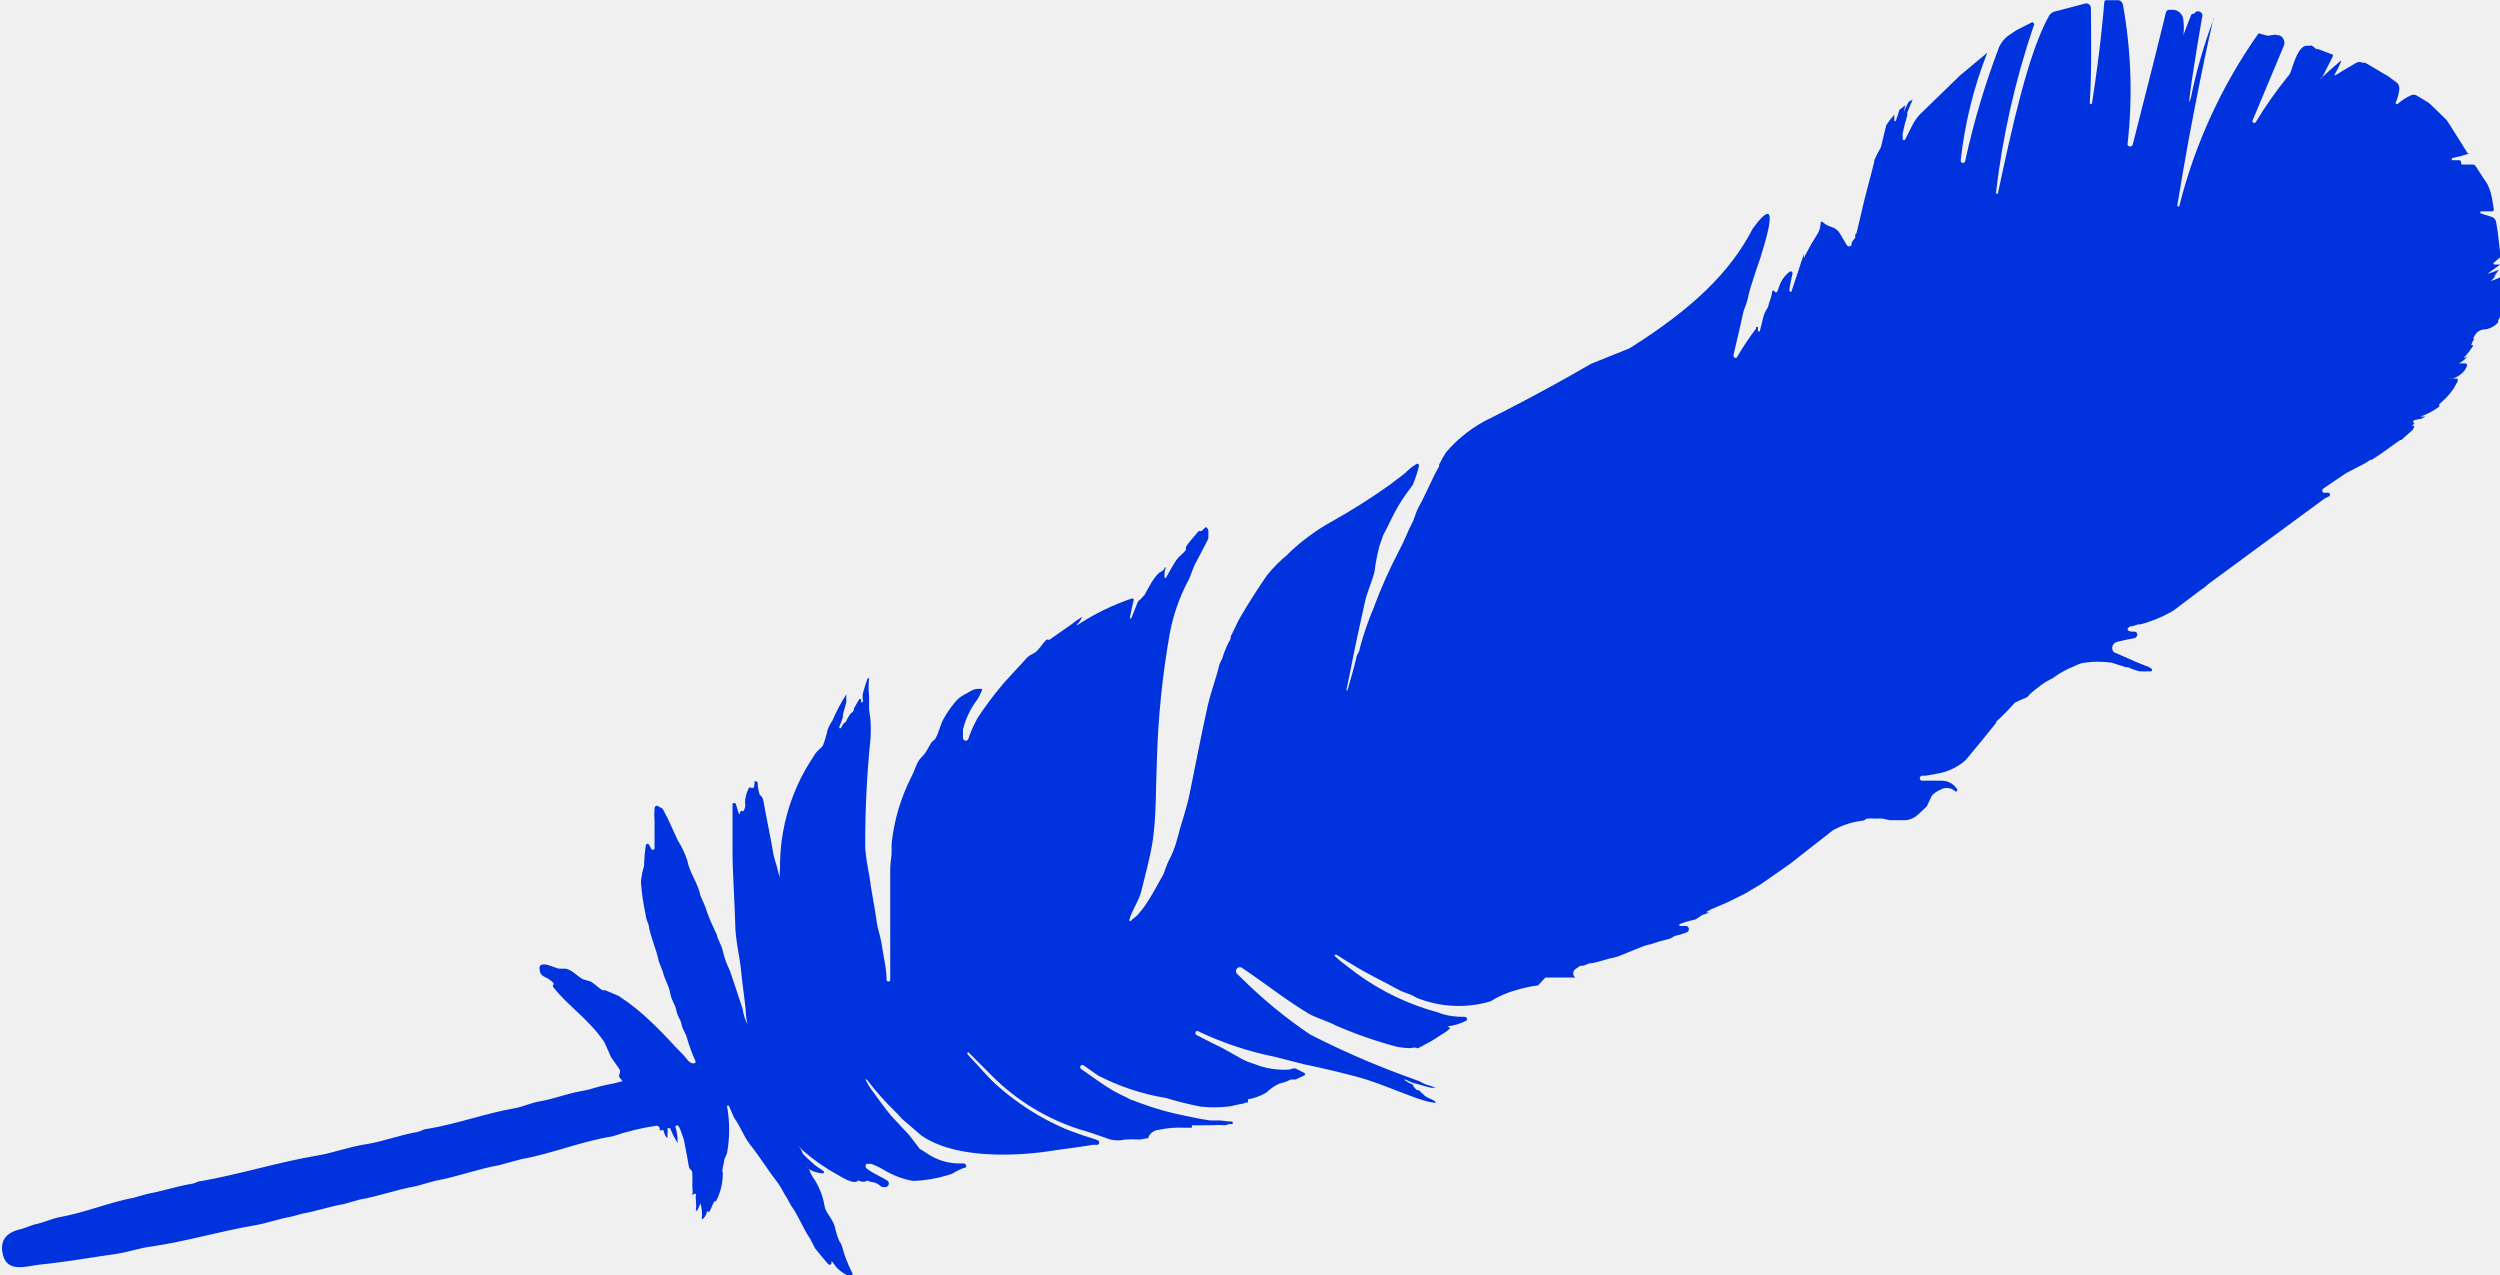
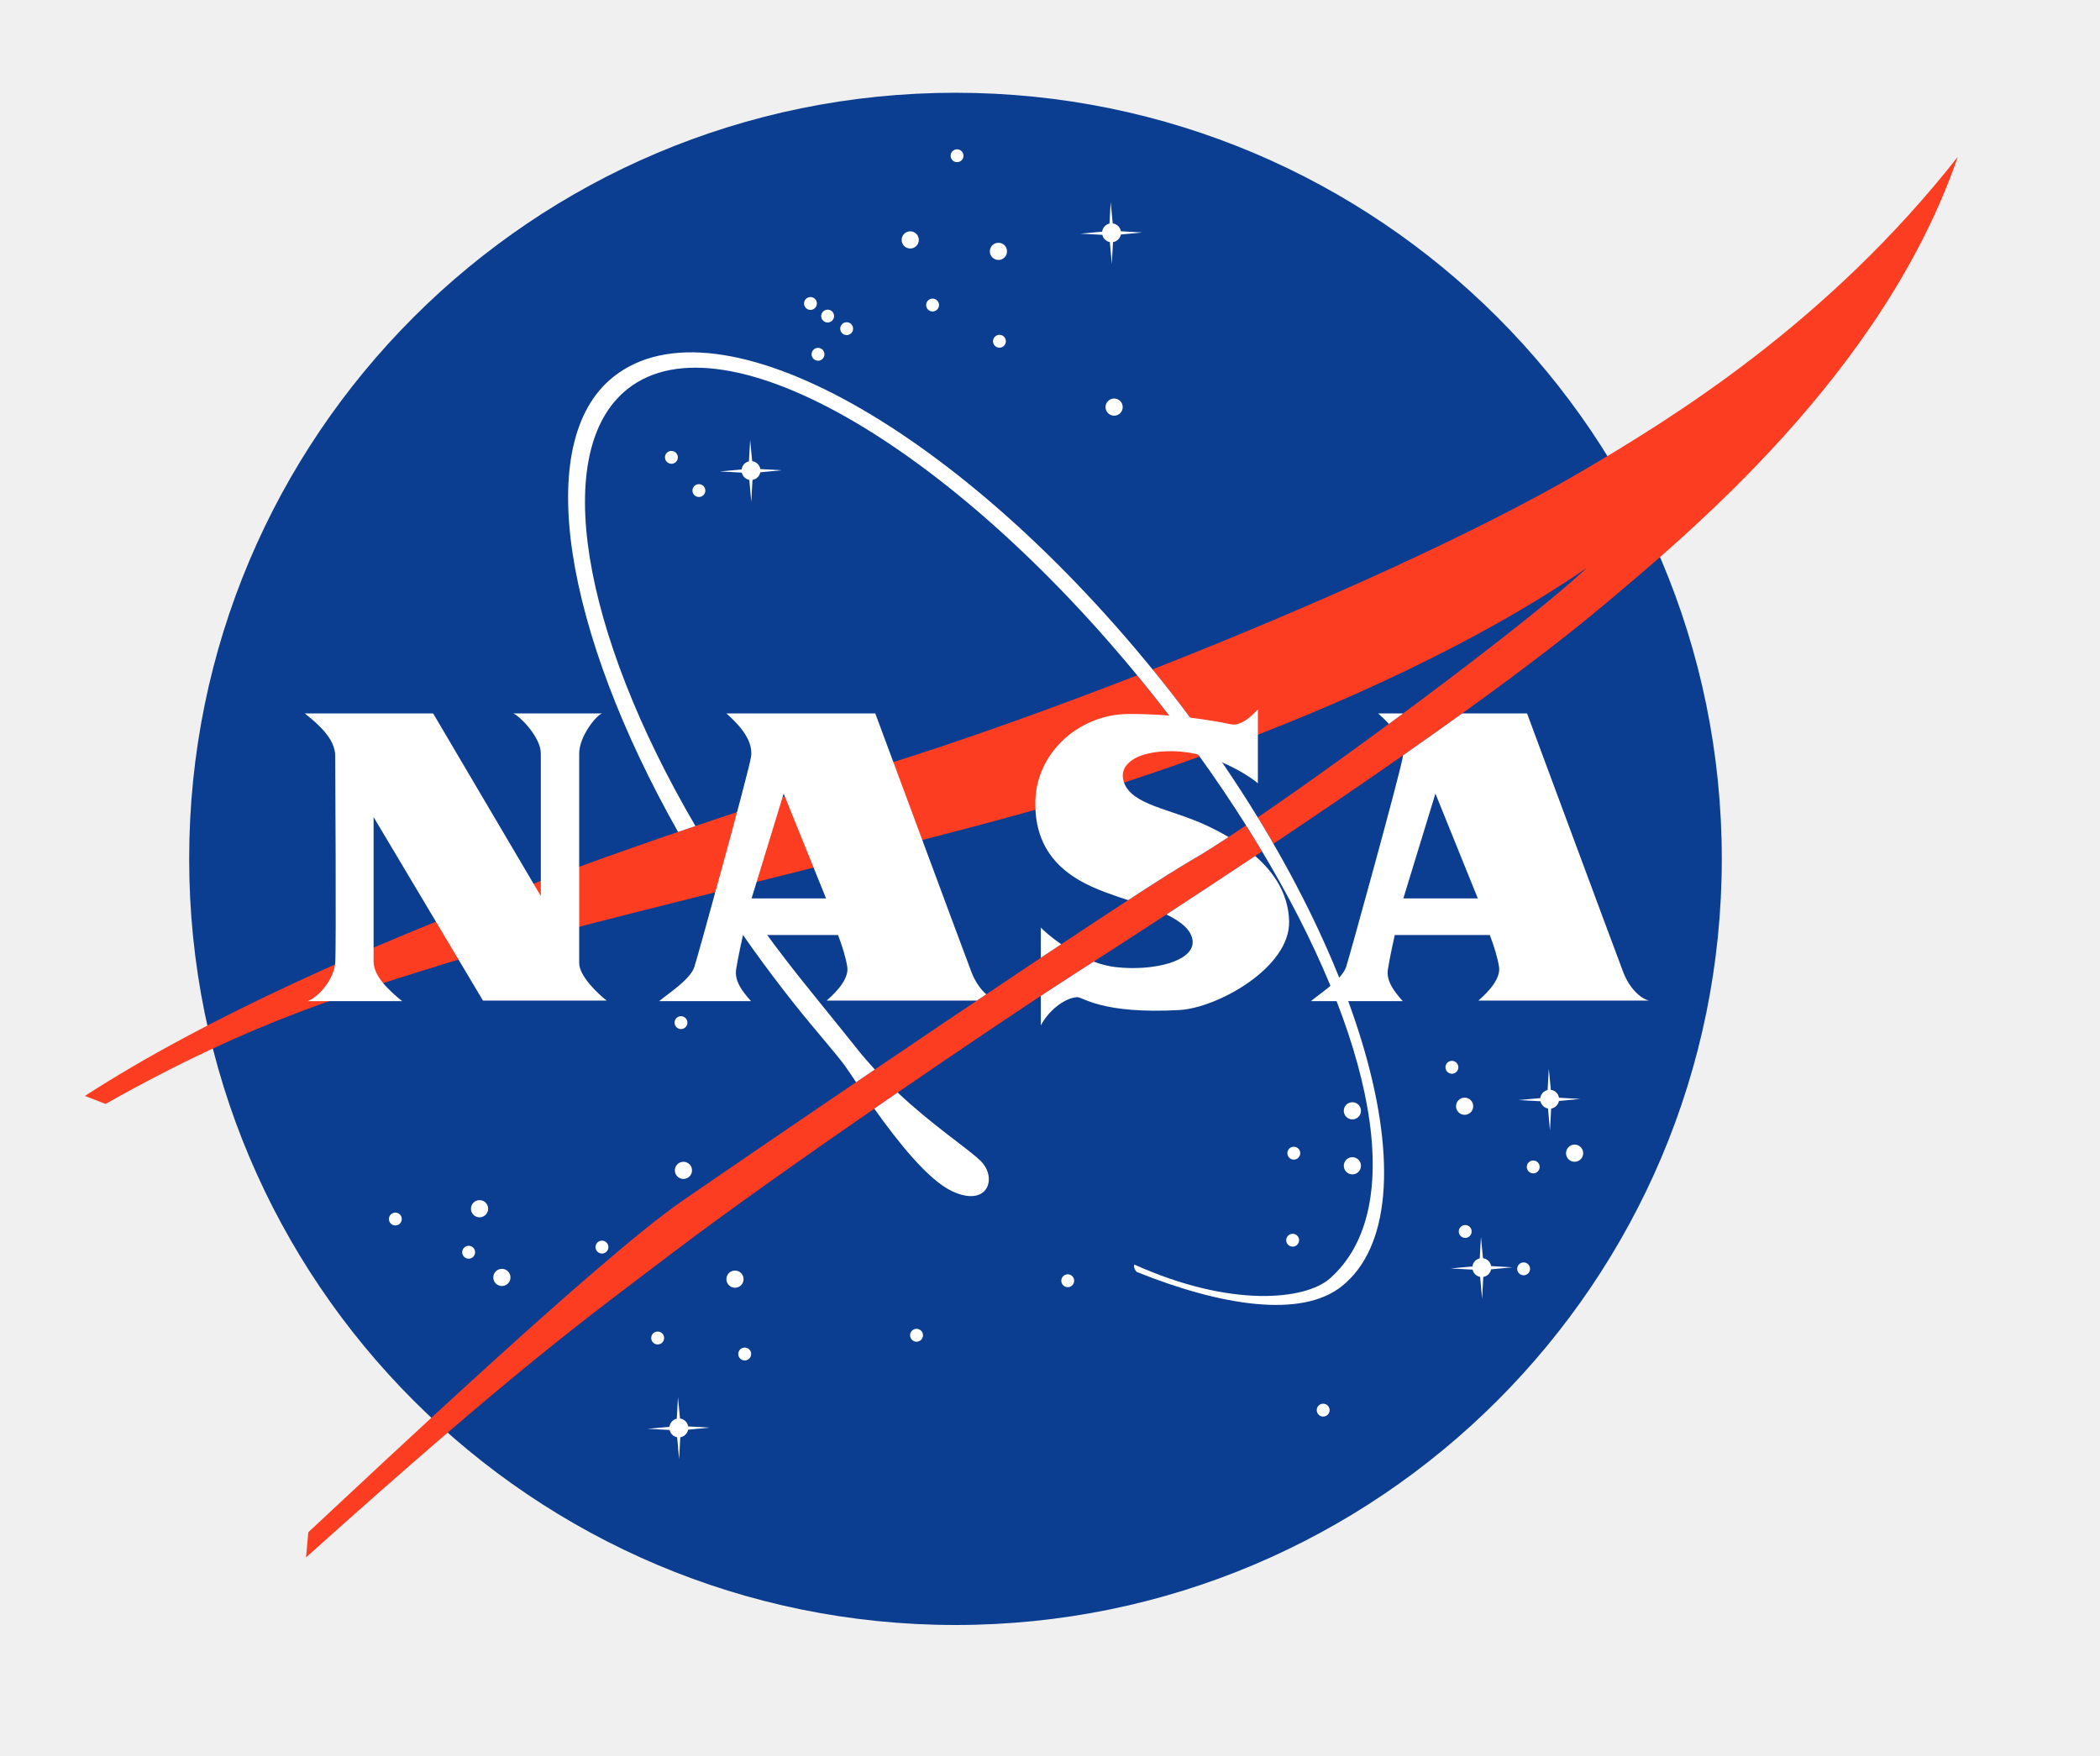
- <svg xmlns="http://www.w3.org/2000/svg" viewBox="0 0 110 56.05" height="225.3" width="442">
-   <defs>
-     <style>.cls-1{fill:#03d;fill-rule:evenodd;}</style>
-   </defs>
-   <g id="Layer_2">
-     <g id="Layer_1-2">
-       <path class="cls-1" d="M63.11,48.58Z" />
-       <path class="cls-1" d="M110,13.09l0-.64v0l0-.25a0,0,0,0,0,0,0h0l-.4.16s0,0,0,0l.23-.25s0,0,0,0l-.1.06s0,0,0,0l.22-.31s0-.05,0,0a4.86,4.86,0,0,1-.5.18s.35-.27.56-.41a0,0,0,0,0,0,0s0,0,0,0l-.27,0a.05.05,0,0,1,0-.09l.22-.19a.14.14,0,0,0,.06-.15l-.12-1-.07-.44a.3.3,0,0,0-.17-.22l-.48-.15a.05.05,0,0,1,0-.1h.47a.08.08,0,0,0,.08-.08l-.07-.43a2.43,2.43,0,0,0-.21-.68L109,7.41s0,0-.06-.09a.15.15,0,0,0-.15-.09l-.43,0a.06.06,0,0,1-.07-.08.09.09,0,0,0-.09-.11h-.32s0-.09,0-.09a6.92,6.92,0,0,0,.79-.21h0v0h-.09s-.89-1.43-.93-1.47l-.74-.72-.1-.07-.48-.29a.27.27,0,0,0-.26,0,2.21,2.21,0,0,0-.58.38s-.1,0-.08-.06a1.94,1.94,0,0,0,.16-.59.33.33,0,0,0-.13-.31h0l-.37-.27-1-.59-.06,0-.05,0a.31.31,0,0,0-.28,0c-.29.17-.62.36-.92.55a0,0,0,0,1-.05,0c.11-.19.21-.4.3-.6,0,0,0-.07-.06,0-.29.24-.61.53-.77.69s-.06,0,0,0l.46-.91a.07.07,0,0,0-.06-.11L102,2.15l-.08,0L101.73,2a.1.1,0,0,0-.09,0,.33.33,0,0,1-.13,0c-.38,0-.58.76-.71,1.12a.58.58,0,0,1-.15.25,18.38,18.38,0,0,0-1.4,2,.08.08,0,0,1-.14-.07L100.49,2a.35.35,0,0,0-.21-.46l-.07,0a.31.31,0,0,0-.23,0l-.07,0a.32.32,0,0,1-.22,0l-.22-.06a.09.09,0,0,0-.11,0,22.82,22.82,0,0,0-3.47,7.57c0,.06-.1,0-.09,0,.67-4.17,1.45-7.65,1.6-8.28,0,0,0-.05,0,0l0,0s0,0,0,0h0a0,0,0,0,0,0,0l0,.06h0a21.92,21.92,0,0,0-1,3.46c-.27,1,.32-2.55.49-3.53A.11.11,0,0,0,96.54.6h0a.11.11,0,0,0-.14.07c-.09.23-.2.51-.33.86a2.87,2.87,0,0,0,0-.65.49.49,0,0,0-.42-.46l-.17,0a.16.16,0,0,0-.18.12c-.22.92-.66,2.68-1.46,5.81a.12.12,0,0,1-.23,0A21.13,21.13,0,0,0,93.41.2.25.25,0,0,0,93.23,0H93l-.33,0a.08.08,0,0,0-.08.08c-.06.72-.2,2.25-.54,4.44a.05.05,0,0,1-.1,0C92.05,3,92,1.21,92,.35a.21.21,0,0,0-.23-.21L90.44.49a.42.42,0,0,0-.28.19v0c-.92,1.63-1.65,5-2.25,7.81,0,.06-.1,0-.09,0a35.64,35.64,0,0,1,1.66-7.36A.08.08,0,0,0,89.35,1l-.61.31-.32.21a1.27,1.27,0,0,0-.46.54,35.14,35.14,0,0,0-1.49,5,.1.1,0,0,1-.2,0,18.44,18.44,0,0,1,1.17-4.75,0,0,0,0,0,0,0h0l-1.2,1L84.5,5a1.9,1.9,0,0,0-.35.49l-.32.63a.06.06,0,0,1-.11,0h0s0,0,0,0l0-.16a.2.2,0,0,1,0-.11,7.44,7.44,0,0,1,.2-.78.65.65,0,0,1,0-.13c.07-.18.18-.43.24-.57h0l-.18.1a2.78,2.78,0,0,0-.21.46s0,0,0,0v0l.06-.31h0l-.26.21a4.7,4.7,0,0,1-.16.49s-.06,0-.06,0,0-.18,0-.28h0a3.34,3.34,0,0,0-.35.45c-.09.32-.15.66-.25,1h0a4.07,4.07,0,0,0-.28.55l0,.05c-.18.77-.42,1.54-.58,2.31-.06.28-.14.56-.2.83a.16.16,0,0,1-.06.08s0,0,0,0a.59.59,0,0,0,0,.08l0,.06a1.12,1.12,0,0,0-.16.22l0,.09a.12.12,0,0,1-.22,0l-.29-.49a.65.65,0,0,0-.39-.3h0a.91.91,0,0,1-.36-.2h0a.06.06,0,0,0-.1,0h0a1,1,0,0,1-.15.53l-.26.42a0,0,0,0,1,0,0h0a0,0,0,1,0,0,0l-.26.48,0,0-.07.16,0,.05,0-.24s0,0,0,0l-.55,1.66c-.06,0-.1,0-.08-.16s.09-.42.13-.64a.08.08,0,0,0-.13-.08h0a1.29,1.29,0,0,0-.45.63l-.09.24a.07.07,0,0,1-.12,0s0-.1-.11,0a.08.08,0,0,0,0,.06c-.06.29-.09.29-.18.62l-.15.27a3.6,3.6,0,0,0-.12.44l-.09.36a0,0,0,1,1-.08,0v0l0-.08s0-.09,0-.11-.08,0-.08,0l0,.06h0a13.57,13.57,0,0,0-.86,1.29.07.07,0,0,1-.06,0h0a.07.07,0,0,1-.07-.09v-.06c.15-.64.3-1.27.44-1.91a4,4,0,0,0,.18-.53c.08-.5.61-1.92.58-1.89.41-1.29.45-1.76.33-1.84h0c-.14-.08-.48.35-.69.64-1,1.94-2.67,3.52-5.3,5.19h0l-.13.08h0L70,16c-2.12,1.24-4.34,2.35-4.38,2.37a5.9,5.9,0,0,0-2,1.53s0,0,0,0v0s0,0,0,0,0,0,0,0a4.9,4.9,0,0,0-.3.54.25.25,0,0,1,0,.07c-.34.59-.57,1.21-.9,1.79-.13.23-.18.52-.31.75s-.33.77-.53,1.13a21.2,21.2,0,0,0-1.13,2.53,14.16,14.16,0,0,0-.62,1.8c0,.11-.08.22-.13.33-.11.51-.27,1-.41,1.52a.05.05,0,0,1-.05,0h0a0,0,0,0,1,0,0c.05-.22.09-.45.14-.67.21-1.09.44-2.16.68-3.23.1-.44.31-.88.42-1.32A7.86,7.86,0,0,1,60.7,24l.16-.46c.24-.44.43-.9.69-1.33s.4-.59.61-.88a5.5,5.5,0,0,0,.27-.82.08.08,0,0,0-.13-.09h0a2.52,2.52,0,0,0-.47.38c-.14.12-.3.23-.47.36h0l-.15.12a27.47,27.47,0,0,1-2.62,1.66,9.38,9.38,0,0,0-1.8,1.31h0l-.15.15h0a6.31,6.31,0,0,0-.89.9c-.42.61-.82,1.23-1.19,1.87-.15.26-.26.55-.41.82,0,.08,0,.16-.08.24a4.62,4.62,0,0,0-.29.73,2.39,2.39,0,0,0-.13.28c-.14.6-.37,1.19-.51,1.8-.29,1.29-.53,2.59-.8,3.89-.14.69-.39,1.35-.55,2a4.35,4.35,0,0,1-.4,1c-.07.18-.14.35-.2.53-.26.46-.51.94-.81,1.38a4.78,4.78,0,0,1-.34.42c-.09.1-.22.16-.29.26h0a.05.05,0,0,1-.06-.05c.11-.44.43-.84.53-1.28.18-.76.4-1.5.51-2.28.15-1.09.12-2.21.17-3.34a38,38,0,0,1,.57-5.71,8.2,8.2,0,0,1,.81-2.32c.13-.24.19-.53.32-.76s.34-.66.52-1l.05-.1,0-.15a.3.3,0,0,1,0-.08s0-.08,0-.11-.07-.19-.14-.14-.11.14-.17.15a.14.14,0,0,1-.11,0s-.41.47-.51.61l-.06.11,0,.12,0,0c-.13.17-.3.27-.42.44s-.32.54-.47.8c0,0,0,0,0,0a.05.05,0,0,1-.05-.07.14.14,0,0,0,0-.06c0-.11,0-.23.07-.34a0,0,0,0,0-.07,0l0,.05a.46.46,0,0,1-.17.14c-.27.14-.58.79-.7,1a2.2,2.2,0,0,1-.3.31l-.28.7v0l-.07.07s0,0,0,0,0,0,0,0v-.1l.16-.74a.06.06,0,0,0-.07-.07l0,0a10.35,10.35,0,0,0-2.4,1.17s-.08,0,0-.05.18-.25.21-.31h0s0,0,0,0a3.46,3.46,0,0,0-.46.32l-1,.7a.11.11,0,0,0-.13,0l0,0c-.12.13-.23.29-.35.42a.73.73,0,0,1-.26.2h0a.72.72,0,0,0-.25.18l-1,1.09h0A15.67,15.67,0,0,0,43,31.6a5.88,5.88,0,0,0-.33.72l-.06.17a.14.14,0,0,1-.09.09h0a.13.13,0,0,1-.15-.14c0-.12,0-.23,0-.35A3.63,3.63,0,0,1,43,30.77l.08-.13.13-.28a0,0,0,0,0,0-.06H43a.61.61,0,0,0-.24.07h0l-.34.19a1.23,1.23,0,0,0-.41.34,4.72,4.72,0,0,0-.51.75c-.14.26-.19.59-.35.85-.06.07-.14.11-.19.19s-.16.3-.25.43-.21.22-.3.36-.19.47-.31.69a8.48,8.48,0,0,0-.87,2.94c0,.16,0,.3,0,.47a6.2,6.2,0,0,0-.06.62c0,1.28,0,2.63,0,3.9,0,.3,0,.68,0,1a.08.08,0,0,1-.16,0h0c0-.52-.15-1.06-.22-1.59-.05-.34-.17-.61-.22-1-.09-.66-.24-1.34-.32-2a10.58,10.58,0,0,1-.18-1.18,44.67,44.67,0,0,1,.23-4.81,6.33,6.33,0,0,0,0-.87l-.06-.45c0-.19,0-.41,0-.59a3.44,3.44,0,0,1,0-.78,0,0,0,0,0,0,0h0a0,0,0,0,0-.06,0c-.06.15-.14.4-.2.62s0,.39,0,.39-.07.09-.09.06l0-.15a0,0,0,0,0-.08,0c-.09.14-.16.28-.24.42v.06a.25.25,0,0,1-.13.14h0a1.63,1.63,0,0,0-.22.38l0,0-.09.06a1.58,1.58,0,0,0-.13.22,0,0,0,0,1-.07,0h0a0,0,0,0,1,0-.06,4,4,0,0,0,.15-.4c0-.23.12-.47.16-.71a3.16,3.16,0,0,1,0-.32,0,0,0,0,0,0,0h0a0,0,0,0,0,0,0,7.46,7.46,0,0,0-.61,1.15,1.88,1.88,0,0,0-.22.42,4.18,4.18,0,0,1-.2.68c-.09.14-.24.22-.33.35s-.29.46-.43.69A8.73,8.73,0,0,0,34.39,37a9.54,9.54,0,0,0-.07,1.22,1.55,1.55,0,0,0,0,.43c0-.05-.06-.2-.08-.29-.05-.28-.16-.51-.21-.79-.13-.79-.31-1.59-.44-2.34a.42.42,0,0,0-.16-.27,1.52,1.52,0,0,1-.09-.52.08.08,0,0,0-.07-.07h0a.08.08,0,0,0-.07,0c0,.1,0,.2-.05.29a0,0,0,0,1-.09,0h0a.05.05,0,0,0,0,0,.07.07,0,0,0-.11,0,1.62,1.62,0,0,0-.16.5.83.83,0,0,0,0,.22.42.42,0,0,1-.1.32l0,0h0a.06.06,0,0,0-.11,0,.25.25,0,0,0-.05.15h0c-.06-.16-.1-.32-.15-.48a.08.08,0,0,0-.15,0c0,.14,0,.29,0,.43,0,.5,0,1,0,1.56,0,1.07.09,2.16.12,3.26,0,.71.19,1.39.26,2.1s.14,1.11.2,1.7a3,3,0,0,0,.08.65,2.46,2.46,0,0,1-.22-.71l-.55-1.65a3.9,3.9,0,0,1-.32-.89c-.05-.25-.22-.48-.26-.7l-.15-.33a6.37,6.37,0,0,1-.36-.91l-.21-.48c-.1-.54-.48-1-.58-1.55a4.06,4.06,0,0,0-.42-.89c-.15-.33-.3-.66-.46-1-.08-.11-.12-.27-.21-.39L29,35.49a.11.11,0,0,0-.2.06,3.58,3.58,0,0,0,0,.58.07.07,0,0,1,0,.07.14.14,0,0,0,0,.07c0,.34,0,.71,0,1.06a.08.08,0,0,1-.15,0l-.09-.17a.08.08,0,0,0-.14,0,6.7,6.7,0,0,0-.08.92,3.94,3.94,0,0,0-.14.7,9.69,9.69,0,0,0,.21,1.46c0,.15.08.3.13.45.07.51.34,1.05.44,1.58l.19.49c.06.3.27.61.32.93s.22.49.27.76.19.4.23.62.2.4.24.61a8,8,0,0,0,.37,1,.06.06,0,0,1-.06.09h0c-.2.06-.37-.27-.5-.39-.43-.43-.84-.91-1.29-1.33a9.78,9.78,0,0,0-1.53-1.24l-.59-.25c-.05,0-.08,0-.12,0-.19-.11-.33-.27-.51-.38l-.37-.11c-.24-.14-.48-.42-.75-.46-.1,0-.18,0-.27,0s-.39-.14-.58-.18a.86.86,0,0,0-.16,0,.14.14,0,0,0-.13.17h0c0,.36.23.34.45.5s.12.15.2.19v0h0a.08.08,0,0,0-.05.13c.5.64,1.13,1.11,1.65,1.68a5.89,5.89,0,0,1,.6.74l.3.67.35.5c.1.14,0,.22,0,.32s.1.13.15.23a5.73,5.73,0,0,1-.69.16c-.37.07-.72.21-1.07.27-.64.1-1.27.36-1.89.46-.39.07-.7.23-1.08.3-1.28.22-2.57.7-3.85.91-.18,0-.28.11-.46.14-.76.13-1.5.42-2.27.54s-1.38.37-2.1.49c-1.72.29-3.43.83-5.14,1.13-.15,0-.23.09-.36.11-.66.1-1.35.34-2,.45l-.59.17c-1,.18-2.12.64-3.19.84-.42.07-.8.27-1.2.34l-.53.19c-.7.14-.94.5-.87,1,.14,1,1.07.63,1.67.57,1.1-.11,2.23-.31,3.35-.47.55-.08,1-.26,1.59-.33,1.48-.22,3-.67,4.46-.92.57-.09,1.11-.3,1.66-.39l.47-.13c.59-.1,1.23-.32,1.82-.42l.71-.2c.82-.14,1.67-.45,2.48-.59l.86-.24c.92-.16,1.86-.52,2.78-.68l1-.27c1.31-.23,2.65-.79,4-1a10.9,10.9,0,0,1,1.94-.47.15.15,0,0,1,.14.12h0a.09.09,0,0,0,0,.08.1.1,0,0,0,.08,0s.07,0,.08,0,.06.3.18.34h0s0,0,0,0,0-.12,0-.18a1.21,1.21,0,0,0,0-.25s0,0,0,0h0a0,0,0,0,1,0,0,.07.07,0,0,0,0,0c.05,0,.06,0,.07,0s0,0,.05,0a3.05,3.05,0,0,0,.24.51.76.76,0,0,1,.08.15h0a1.83,1.83,0,0,0-.09-.71s0-.06.05-.07h0s0,0,.06,0a.54.54,0,0,1,.09.15l.17.47c.06.36.15.74.2,1.08s.15.19.17.38a5.62,5.62,0,0,1,0,.58,1.48,1.48,0,0,1,0,.42h0l.07-.07s.06,0,.08,0h0a.11.11,0,0,1,0,.11c0,.2.05.42,0,.63a0,0,0,0,0,.06,0,1.87,1.87,0,0,0,.15-.32v0h0a1.71,1.71,0,0,1,.06.66s0,.07.07,0a.5.5,0,0,0,.16-.35h0v0c0,.05.05.09.1.05s.13-.3.22-.45v0h.07a2.56,2.56,0,0,0,.3-1.12.75.75,0,0,0,0-.15.19.19,0,0,1,0-.16l0,0,0-.06a2.14,2.14,0,0,0,.06-.27c0-.12.1-.25.13-.37A5.71,5.71,0,0,0,32,48.72a.05.05,0,0,1,0-.07h0a.05.05,0,0,1,.07,0c.08.17.15.34.23.52.28.38.43.84.71,1.19.43.54.8,1.15,1.23,1.7.15.2.25.45.39.65l.18.33c.32.43.52,1,.84,1.46l.21.41c.19.25.39.47.57.69a.09.09,0,0,0,.15,0,.13.13,0,0,0,0-.06h0a.06.06,0,0,0,0-.06,0,0,0,0,1,0,0h0a0,0,0,0,1,0,0c.11.08.18.25.29.34a1.71,1.71,0,0,0,.43.29A.06.06,0,0,0,37.5,56a5.83,5.83,0,0,1-.46-1.2.75.75,0,0,0-.11-.2,3.25,3.25,0,0,1-.19-.6c-.08-.36-.42-.66-.46-.94a3.07,3.07,0,0,0-.53-1.3c-.08-.11-.11-.28-.19-.38s0-.05,0,0,.18.13.28.17a2,2,0,0,0,.35.07.06.06,0,0,0,.05-.1c-.13-.1-.29-.18-.41-.29s-.38-.33-.51-.48a1.6,1.6,0,0,0-.1-.23l-.09-.13s0,0,0,0h0s0,0,0,0l.17.2a8.4,8.4,0,0,0,1.52,1.07c.18.1.77.49.94.27.12.06.31.09.4,0,.12.08.24.06.37.11s.18.12.28.18l.1,0a.16.16,0,0,0,.14-.28h0c-.25-.16-.55-.28-.8-.45a.94.94,0,0,1-.12-.09.13.13,0,0,1,0-.2h0a.16.16,0,0,1,.09,0l.12,0a3.83,3.83,0,0,1,.61.3,3.77,3.77,0,0,0,1.21.45,5.76,5.76,0,0,0,1.53-.25,1.25,1.25,0,0,0,.25-.09h0a2.33,2.33,0,0,1,.5-.24c.14,0,.08-.21-.09-.19h0a2.53,2.53,0,0,1-1.62-.48l-.26-.16L40,49.93h0l-.81-.87h0c-.29-.35-.56-.75-.85-1.13a2.69,2.69,0,0,1-.26-.44,0,0,0,0,1,0,0h0s0,0,.06,0a12.91,12.91,0,0,0,1.33,1.49l.22.24.86.74c2,1.37,5.88.64,5.88.64s1.59-.21,1.63-.24l.09,0h.15a.11.11,0,0,0,0-.2h0l-.2-.07c-.33-.1-.62-.2-.86-.29l-.39-.15a11.09,11.09,0,0,1-3-1.92c-.41-.37-.77-.82-1.16-1.22l-.13-.15s0-.1.06-.06h0l1,1a9.6,9.6,0,0,0,3.94,2.4c.23.05.86.28,1.3.43a1.43,1.43,0,0,0,.65,0h0a4.58,4.58,0,0,1,.64,0l.35-.06.05,0s0,0,0,0a.06.06,0,0,1,0-.09h0A.55.55,0,0,1,51,49.7a4.31,4.31,0,0,1,1.12-.09l.29,0c.06,0,.06-.11,0-.11h0a0,0,0,0,1,0,0,5.81,5.81,0,0,0,.59,0c.11,0,.22,0,.31,0h0l0,0a0,0,0,0,1,0,0,4,4,0,0,1,.59,0c.08,0,.14-.06.2-.05l.11,0a.06.06,0,0,0,0-.11,4,4,0,0,1-.51-.05c-.16,0-.29,0-.44,0-.38-.05-.76-.13-1.13-.21a12.4,12.4,0,0,1-1.92-.54l-.46-.17c-.26-.14-.53-.25-.77-.39-.46-.27-.89-.59-1.33-.9l-.1-.07a.11.11,0,0,1,0-.13.1.1,0,0,1,.15,0l.61.43A10.05,10.05,0,0,0,51.3,48.3a15.35,15.35,0,0,0,1.52.38,5.23,5.23,0,0,0,1.19,0c.14,0,.41-.09.58-.11a.73.73,0,0,0,.24-.07l.08,0a0,0,0,0,0,0-.09h0s0,0,0-.05a2.43,2.43,0,0,0,.8-.29,2,2,0,0,1,.58-.4,2,2,0,0,0,.5-.18l.15,0,.06,0,.39-.18a.06.06,0,0,0,0-.11L57,47h0l-.1,0-.16.05a3.46,3.46,0,0,1-1.51-.23h0l-.32-.11-.24-.11-.89-.5c-.51-.24-.95-.48-1.15-.58a.1.1,0,0,1,0-.15h0a.08.08,0,0,1,.1,0,14.47,14.47,0,0,0,3.36,1.12l1.3.33s1,.2,2.29.54c.89.24,1.74.62,2.6.93.17.06.38.13.55.17l.32.06a0,0,0,0,0,0,0,.06.06,0,0,0,0-.07c-.13-.09-.29-.13-.41-.21s-.11-.11-.18-.16h0a.57.57,0,0,1-.11-.11h0s-.13,0-.17-.08l-.07-.08-.06-.11L62,47.64l-.22-.14,0,0h0s0,0,0,0h0a.08.08,0,0,1,.08,0,2.84,2.84,0,0,0,.32.14c.26.06.52.15.77.21l.22,0s0,0,0,0,0,0,0,0a4,4,0,0,0-.45-.15,2,2,0,0,1-.25-.13l-.82-.3a37.33,37.33,0,0,1-4-1.76,20.69,20.69,0,0,1-3-2.46l-.21-.2h0a.17.17,0,0,1,.23-.26c1,.67,1.91,1.4,2.91,2,.38.21.82.32,1.19.52a19.26,19.26,0,0,0,2.7.94,3.43,3.43,0,0,0,.55.06c.11,0,.22-.06.33,0l.05,0h0l.61-.33.64-.41.16-.14h0a.32.32,0,0,0-.12-.08v0a2.4,2.4,0,0,0,.83-.25h0a.1.1,0,0,0-.07-.17,3.56,3.56,0,0,1-.67-.05,2.42,2.42,0,0,1-.5-.14l-.47-.14a10.81,10.81,0,0,1-3.49-1.86,7.11,7.11,0,0,1-.6-.49,0,0,0,0,1,0,0,.06.06,0,0,1,.09-.05c.25.16.5.32.76.47.63.39,1.3.7,1.95,1.06.2.12.46.17.67.28l.16.09a4.94,4.94,0,0,0,3.23.15,4.16,4.16,0,0,1,1.15-.5,5.15,5.15,0,0,1,.94-.2L68,43h.09c.43,0,1,0,1.23,0a0,0,0,0,0,0,0s0,0,0,0,0,0-.06-.05h0a.24.24,0,0,1,.07-.33l.19-.13a.21.21,0,0,1,.11,0h0a2.24,2.24,0,0,0,.29-.11c.27,0,.79-.21,1.07-.25s1.42-.6,1.6-.58a8.44,8.44,0,0,1,.89-.26l.22-.12a3.51,3.51,0,0,0,.5-.15.15.15,0,0,0,.09-.22l0,0a.13.13,0,0,0-.1-.07h-.23s-.06,0-.06,0a.1.1,0,0,1,0-.08,5.55,5.55,0,0,1,.59-.18c.18,0,.37-.25.51-.25l.21-.09h0l-.16,0v0h0l.26-.14.66-.28.83-.41.7-.42,1.26-.88.37-.29,1.42-1.11a.71.71,0,0,1,.14-.1h0a3.51,3.51,0,0,1,1.26-.4h0c.09,0,.13-.07.19-.09a2.06,2.06,0,0,1,.36,0,2,2,0,0,1,.33,0l.33.07.13,0,.28,0h.26a.93.93,0,0,0,.39-.12.71.71,0,0,0,.14-.1l.1-.09,0,0,.32-.3,0,0L85,35l.09-.09,0,0a1,1,0,0,1,.2-.13l.12-.06a.54.54,0,0,1,.6.07c.08.07.12,0,.11-.06a.79.79,0,0,0-.69-.39h0s-.6,0-.83,0a.11.11,0,0,1-.13-.11.12.12,0,0,1,.1-.11l.17,0h0l.44-.08a2.54,2.54,0,0,0,1.27-.57l.06-.06.72-.87.59-.73h0a.15.15,0,0,1,.06-.11,9.49,9.49,0,0,0,.77-.79,3.42,3.42,0,0,1,.45-.2.57.57,0,0,0,.19-.13l.06,0a0,0,0,1,0,0,0l-.09,0s0,0,0,0h0A7.24,7.24,0,0,1,90,30l.24-.13a.46.46,0,0,0,.15-.09,4,4,0,0,1,.86-.47l.17-.08a1,1,0,0,1,.29-.08,4.09,4.09,0,0,1,1.21,0h0l.63.2.09,0a2.44,2.44,0,0,0,.51.18h.12a.49.49,0,0,0,.17,0h.15l.06,0c.17-.09-.17-.23-.28-.26L94,29.12l-1-.44h0a.28.28,0,0,1,.16-.45c.25-.06.5-.12.75-.16h0a.16.16,0,0,0,.11-.09l0,0a.13.13,0,0,0-.13-.2h-.09s-.15,0-.18-.08.1-.14.12-.15l.06,0,.29-.09.1,0a5.79,5.79,0,0,0,1.45-.61h0l1.15-.87.2-.14h0l.2-.17,5.1-3.75.17-.08a.08.08,0,0,0,.06-.08h0a.09.09,0,0,0-.12-.09l-.14,0s-.07,0-.07-.05a.13.13,0,0,1,0-.1,2.48,2.48,0,0,1,.25-.18h0l.8-.54.83-.43.23-.15.06,0h0l.38-.25.87-.62.05,0h0l.49-.44.07-.11h0a0,0,0,0,0,0-.07.22.22,0,0,0-.11,0s0,0,0,0,.18-.12.11-.12a.07.07,0,0,1,0-.13l.21-.05.06,0,.24-.11a0,0,0,0,0,0,0h-.23s0,0,0,0a3.16,3.16,0,0,0,.83-.44h0a.21.21,0,0,1,0-.11,3.37,3.37,0,0,0,.63-.68l.18-.33h0a0,0,0,0,0,0,0v-.06a.07.07,0,0,1,0-.05v0h0a2.36,2.36,0,0,0-.37,0s0,0,0,0l.13,0a1.06,1.06,0,0,0,.52-.33l0,0s.29-.37,0-.34h-.17l-.06,0s0,0,0,0a1.19,1.19,0,0,0,.36-.28l0,0s0,0,0,0a.46.46,0,0,0-.16.06h0s0,0,0,0a4.42,4.42,0,0,0,.41-.52.08.08,0,0,0,0-.07h0l0,0a0,0,0,0,1-.07,0v0a.08.08,0,0,1,0,0,1.47,1.47,0,0,1,.14-.28h0s0,0,0,0h0a0,0,0,0,1-.06,0v0l.06-.1a.52.52,0,0,1,.38-.3.89.89,0,0,0,.62-.27.08.08,0,0,0,.05-.05l0-.09A1,1,0,0,0,110,13.09Z" />
-     </g>
+ <svg xmlns="http://www.w3.org/2000/svg" height="92" viewBox="0 0 110 92" width="110">
+   <circle cx="50.049" cy="45" fill="#0b3d91" r="40.14" />
+   <g fill="#fff">
+     <circle cx="47.679" cy="12.57" r=".45" />
+     <circle cx="52.299" cy="13.17" r=".45" />
+     <circle cx="58.359" cy="21.33" r=".45" />
+     <circle cx="25.119" cy="63.33" r=".45" />
+     <circle cx="26.289" cy="66.93" r=".45" />
+     <circle cx="20.709" cy="63.87" r=".337" />
+     <circle cx="39.009" cy="70.942" r=".338" />
+     <circle cx="67.711" cy="64.98" r=".337" />
+     <circle cx="76.052" cy="55.92" r=".338" />
+     <circle cx="35.169" cy="23.962" r=".337" />
+     <circle cx="44.349" cy="17.22" r=".337" />
+     <circle cx="43.352" cy="16.56" r=".337" />
+     <circle cx="42.452" cy="15.9" r=".337" />
+     <circle cx="36.609" cy="25.703" r=".337" />
+     <circle cx="50.131" cy="8.16" r=".337" />
+     <circle cx="52.352" cy="17.88" r=".337" />
+     <circle cx="48.849" cy="15.982" r=".337" />
+     <circle cx="42.849" cy="18.563" r=".337" />
+     <circle cx="69.309" cy="73.883" r=".337" />
+     <circle cx="24.549" cy="65.61" r=".338" />
+     <circle cx="48.009" cy="69.96" r=".338" />
+     <circle cx="31.531" cy="65.34" r=".338" />
+     <circle cx="34.449" cy="70.103" r=".338" />
+     <circle cx="55.929" cy="67.103" r=".337" />
+     <circle cx="67.771" cy="60.42" r=".337" />
+     <circle cx="76.749" cy="64.522" r=".337" />
+     <circle cx="79.809" cy="66.48" r=".337" />
+     <circle cx="80.312" cy="61.14" r=".337" />
+     <circle cx="35.671" cy="53.58" r=".337" />
+     <circle cx="35.799" cy="61.32" r=".45" />
+     <circle cx="38.499" cy="67.02" r=".45" />
+     <circle cx="70.839" cy="61.08" r=".45" />
+     <circle cx="82.479" cy="60.42" r=".45" />
+     <circle cx="76.719" cy="57.96" r=".45" />
+     <circle cx="70.839" cy="58.2" r=".45" />
+     <path d="M58.71 12.288l1.119-.107-1.117-.063c-.035-.216-.208-.385-.426-.413l-.107-1.114-.064 1.123c-.202.045-.357.214-.382.424l-1.144.104 1.152.062c.042.193.198.344.394.38l.104 1.148.061-1.146C58.507 12.651 58.671 12.492 58.71 12.288z" />
+     <path d="M39.824 24.746l1.119-.107-1.117-.063c-.034-.216-.208-.385-.426-.413l-.107-1.114-.063 1.123c-.203.045-.358.214-.383.424l-1.144.104 1.152.062c.042.193.198.344.394.38l.104 1.148.062-1.146C39.622 25.11 39.786 24.95 39.824 24.746z" />
+     <path d="M81.659 57.684l1.119-.107-1.117-.063c-.034-.216-.208-.385-.426-.413l-.107-1.114-.063 1.123c-.202.045-.357.214-.382.424l-1.144.104 1.152.062c.042.193.198.344.394.38l.104 1.148.062-1.146C81.456 58.048 81.62 57.889 81.659 57.684z" />
+     <path d="M36.044 74.906l1.119-.107-1.117-.063c-.035-.216-.208-.385-.426-.413l-.107-1.113-.063 1.122c-.203.045-.358.214-.383.424l-1.144.104 1.152.062c.042.193.198.345.394.38l.104 1.148.062-1.146C35.841 75.27 36.006 75.11 36.044 74.906z" />
+     <path d="M78.104 66.506l1.119-.107-1.117-.063c-.034-.216-.208-.385-.426-.413l-.107-1.114-.063 1.122c-.202.045-.357.214-.382.424l-1.144.104 1.152.062c.042.193.198.344.394.38l.104 1.148.062-1.146C77.901 66.87 78.066 66.71 78.104 66.506z" />
+     <path d="M59.568 35.385c-4.667 1.814-9.219 3.433-13.06 4.635-7.805 2.444-29.16 9.06-42.06 17.4l1.08.42c7.86-4.44 12.969-5.835 17.88-7.38 5.34-1.68 22.603-5.72 30.42-7.92 2.641-.743 5.734-1.716 9.01-2.9-.762-1.063-1.566-2.129-2.412-3.193C60.143 36.088 59.856 35.734 59.568 35.385zM65.27 43.244c-1.13.763-2.077 1.372-2.74 1.756-3.84 2.22-22.561 15-26.82 17.94s-16.08 14.1-19.56 17.34l-.12 1.319c11.22-10.08 14.74-12.566 19.2-15.959 5.52-4.2 16.939-11.97 20.82-14.46 3.71-2.38 7.056-4.569 10.059-6.572-.049-.082-.098-.164-.147-.247C65.736 43.99 65.505 43.618 65.27 43.244zM82.809 24.72c-5.466 3.204-14.081 7.071-22.439 10.352.2.245.399.492.597.741.934 1.176 1.815 2.36 2.644 3.545 6.57-2.42 13.779-5.668 19.499-9.599-2.725 2.582-11.734 9.315-17.227 13.068.283.461.557.922.822 1.381 8.322-5.569 13.922-9.668 17.185-12.409 4.5-3.78 14.76-12.24 18.66-23.58C95.709 16.92 87.621 21.899 82.809 24.72z" fill="#fc3d21" />
+     <path d="M44.884 54.939c-.885-1.114-2.109-2.606-3.028-3.763-1.229-1.547-2.366-3.11-3.408-4.671-.34.085-.679.17-1.018.255 1.258 1.963 2.655 3.923 4.177 5.839 1.112 1.4 2.123 2.527 2.641 3.228.105.142.313.456.594.874.324-.22.651-.442.981-.666C45.504 55.688 45.189 55.323 44.884 54.939zM51.344 60.803c-.727-.688-2.49-1.837-4.325-3.561-.405.278-.814.56-1.224.844 1.185 1.67 2.799 3.721 4.063 4.319C51.762 63.307 52.275 61.685 51.344 60.803zM60.967 35.813c-10.492-13.206-23.309-20.461-28.835-16.07-4.292 3.41-2.53 13.376 3.386 23.845.306-.105.609-.208.909-.31-5.971-10.2-7.605-19.679-3.557-22.896 5.087-4.042 17.37 3.241 27.558 16.064 2.109 2.654 3.963 5.318 5.533 7.915 6.012 9.95 7.857 18.948 3.703 22.621-1.271 1.124-5.155 1.565-10.243-.725-.071.089.043.33.132.389 4.392 1.766 8.599 2.439 10.723.752C75.38 63.342 71.459 49.019 60.967 35.813z" />
+     <path d="M15.969 37.38h6.72l5.64 9.57c0 0 0-6.93 0-7.47 0-.84-1.065-1.935-1.44-2.1.45 0 4.38 0 4.65 0-.285.075-1.2 1.185-1.2 2.1 0 .45 0 10.5 0 10.98 0 .675.975 1.605 1.44 1.965h-6.48l-5.73-9.615c0 0 0 7.17 0 7.56 0 .75.735 1.47 1.5 2.085h-4.95c.705-.3 1.38-1.245 1.44-1.995s0-10.425 0-10.845C17.559 38.7 16.674 37.95 15.969 37.38z" />
+     <path d="M77.439 52.425h8.94c-.495-.12-1.05-.705-1.35-1.485-.3-.78-5.04-13.56-5.04-13.56H76.59c-.964.694-1.997 1.426-3.1 2.197-.003.028-.006.056-.011.083-.148.9-2.808 10.534-2.97 11.01-.225.66-1.38 1.395-1.845 1.785h4.815c-.48-.54-.87-1.065-.78-1.665.09-.6.36-1.8.36-1.8h4.98c.225.6.393 1.139.48 1.65C78.624 51.255 77.994 51.945 77.439 52.425zM73.509 47.07l1.68-5.49 2.22 5.49H73.509zM72.752 37.928c.247-.182.495-.365.742-.548h-1.305C72.319 37.5 72.534 37.689 72.752 37.928z" />
+     <path d="M38.559 50.79c.09-.6.36-1.8.36-1.8h4.98c.225.6.393 1.139.48 1.65.105.615-.525 1.305-1.08 1.785h7.871c.164-.11.327-.22.49-.329-.305-.27-.586-.675-.771-1.156-.3-.78-5.04-13.56-5.04-13.56h-7.8c.375.345 1.455 1.275 1.29 2.28-.147.9-2.808 10.534-2.97 11.01-.225.66-1.38 1.395-1.845 1.785h4.815C38.859 51.915 38.469 51.39 38.559 50.79zM41.049 41.58l2.22 5.49h-3.9L41.049 41.58z" />
+     <path d="M65.748 44.848c-1.468.978-3.017 1.999-4.649 3.065.732.355 1.315.801 1.371 1.377.104 1.082-2.07 1.605-4.035 1.38-.393-.045-.779-.148-1.147-.286-.408.263-.82.528-1.238.796-.425.273-.941.609-1.53.997v1.553c.39-.765 1.243-1.45 1.905-1.485.285-.015 1.275.9 5.355.675 1.98-.109 5.805-2.22 5.745-4.65C67.489 46.834 66.739 45.714 65.748 44.848zM54.519 48.6v1.582c.361-.241.717-.478 1.066-.709C55.036 49.091 54.647 48.734 54.519 48.6zM64.353 43.855c-.38-.225-.765-.422-1.134-.596-1.92-.9-3.93-1.065-4.35-2.28-.296-.857.54-1.65 2.58-1.62 2.04.03 3.93 1.245 4.44 1.68v-3.87c-.15.15-.808.905-1.41.78-1.155-.24-3.12-.553-5.37-.54-2.58.015-4.8 2.009-4.875 4.53-.105 3.525 2.715 4.485 4.305 5.04.164.057.351.118.554.183 1.525-.992 2.731-1.756 3.437-2.163C63.004 44.726 63.625 44.334 64.353 43.855z" />
  </g>
</svg>
